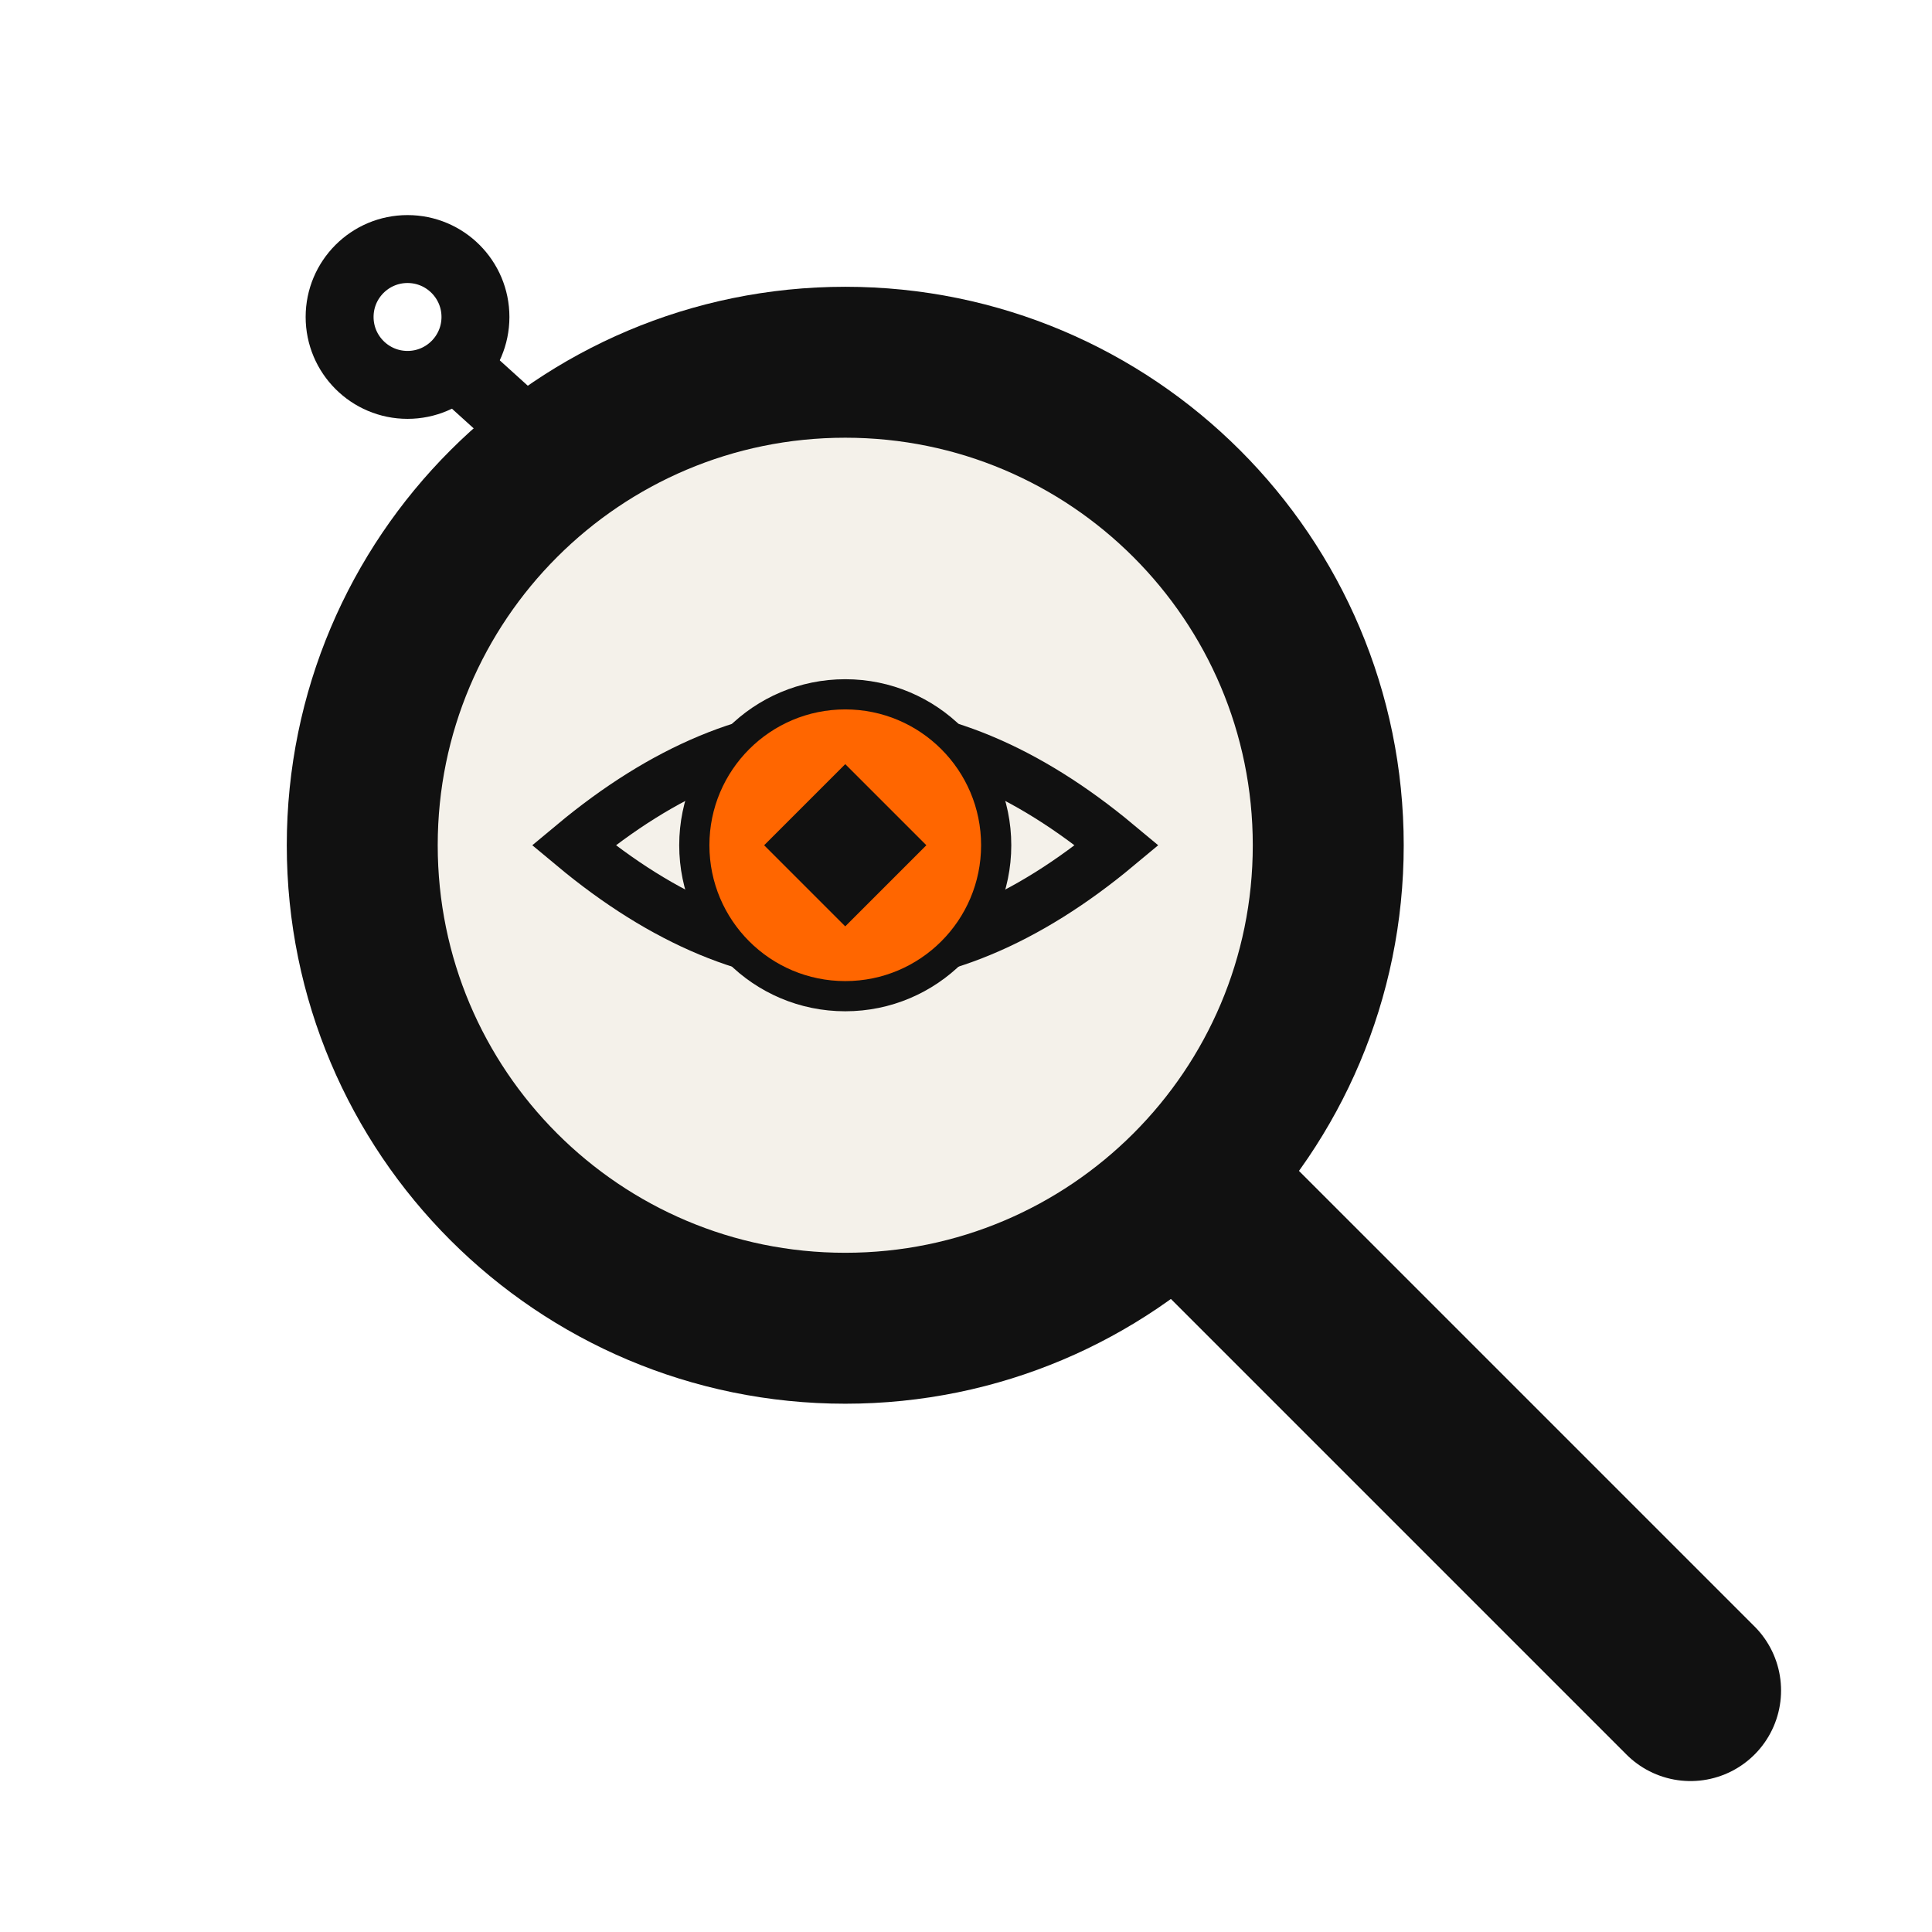
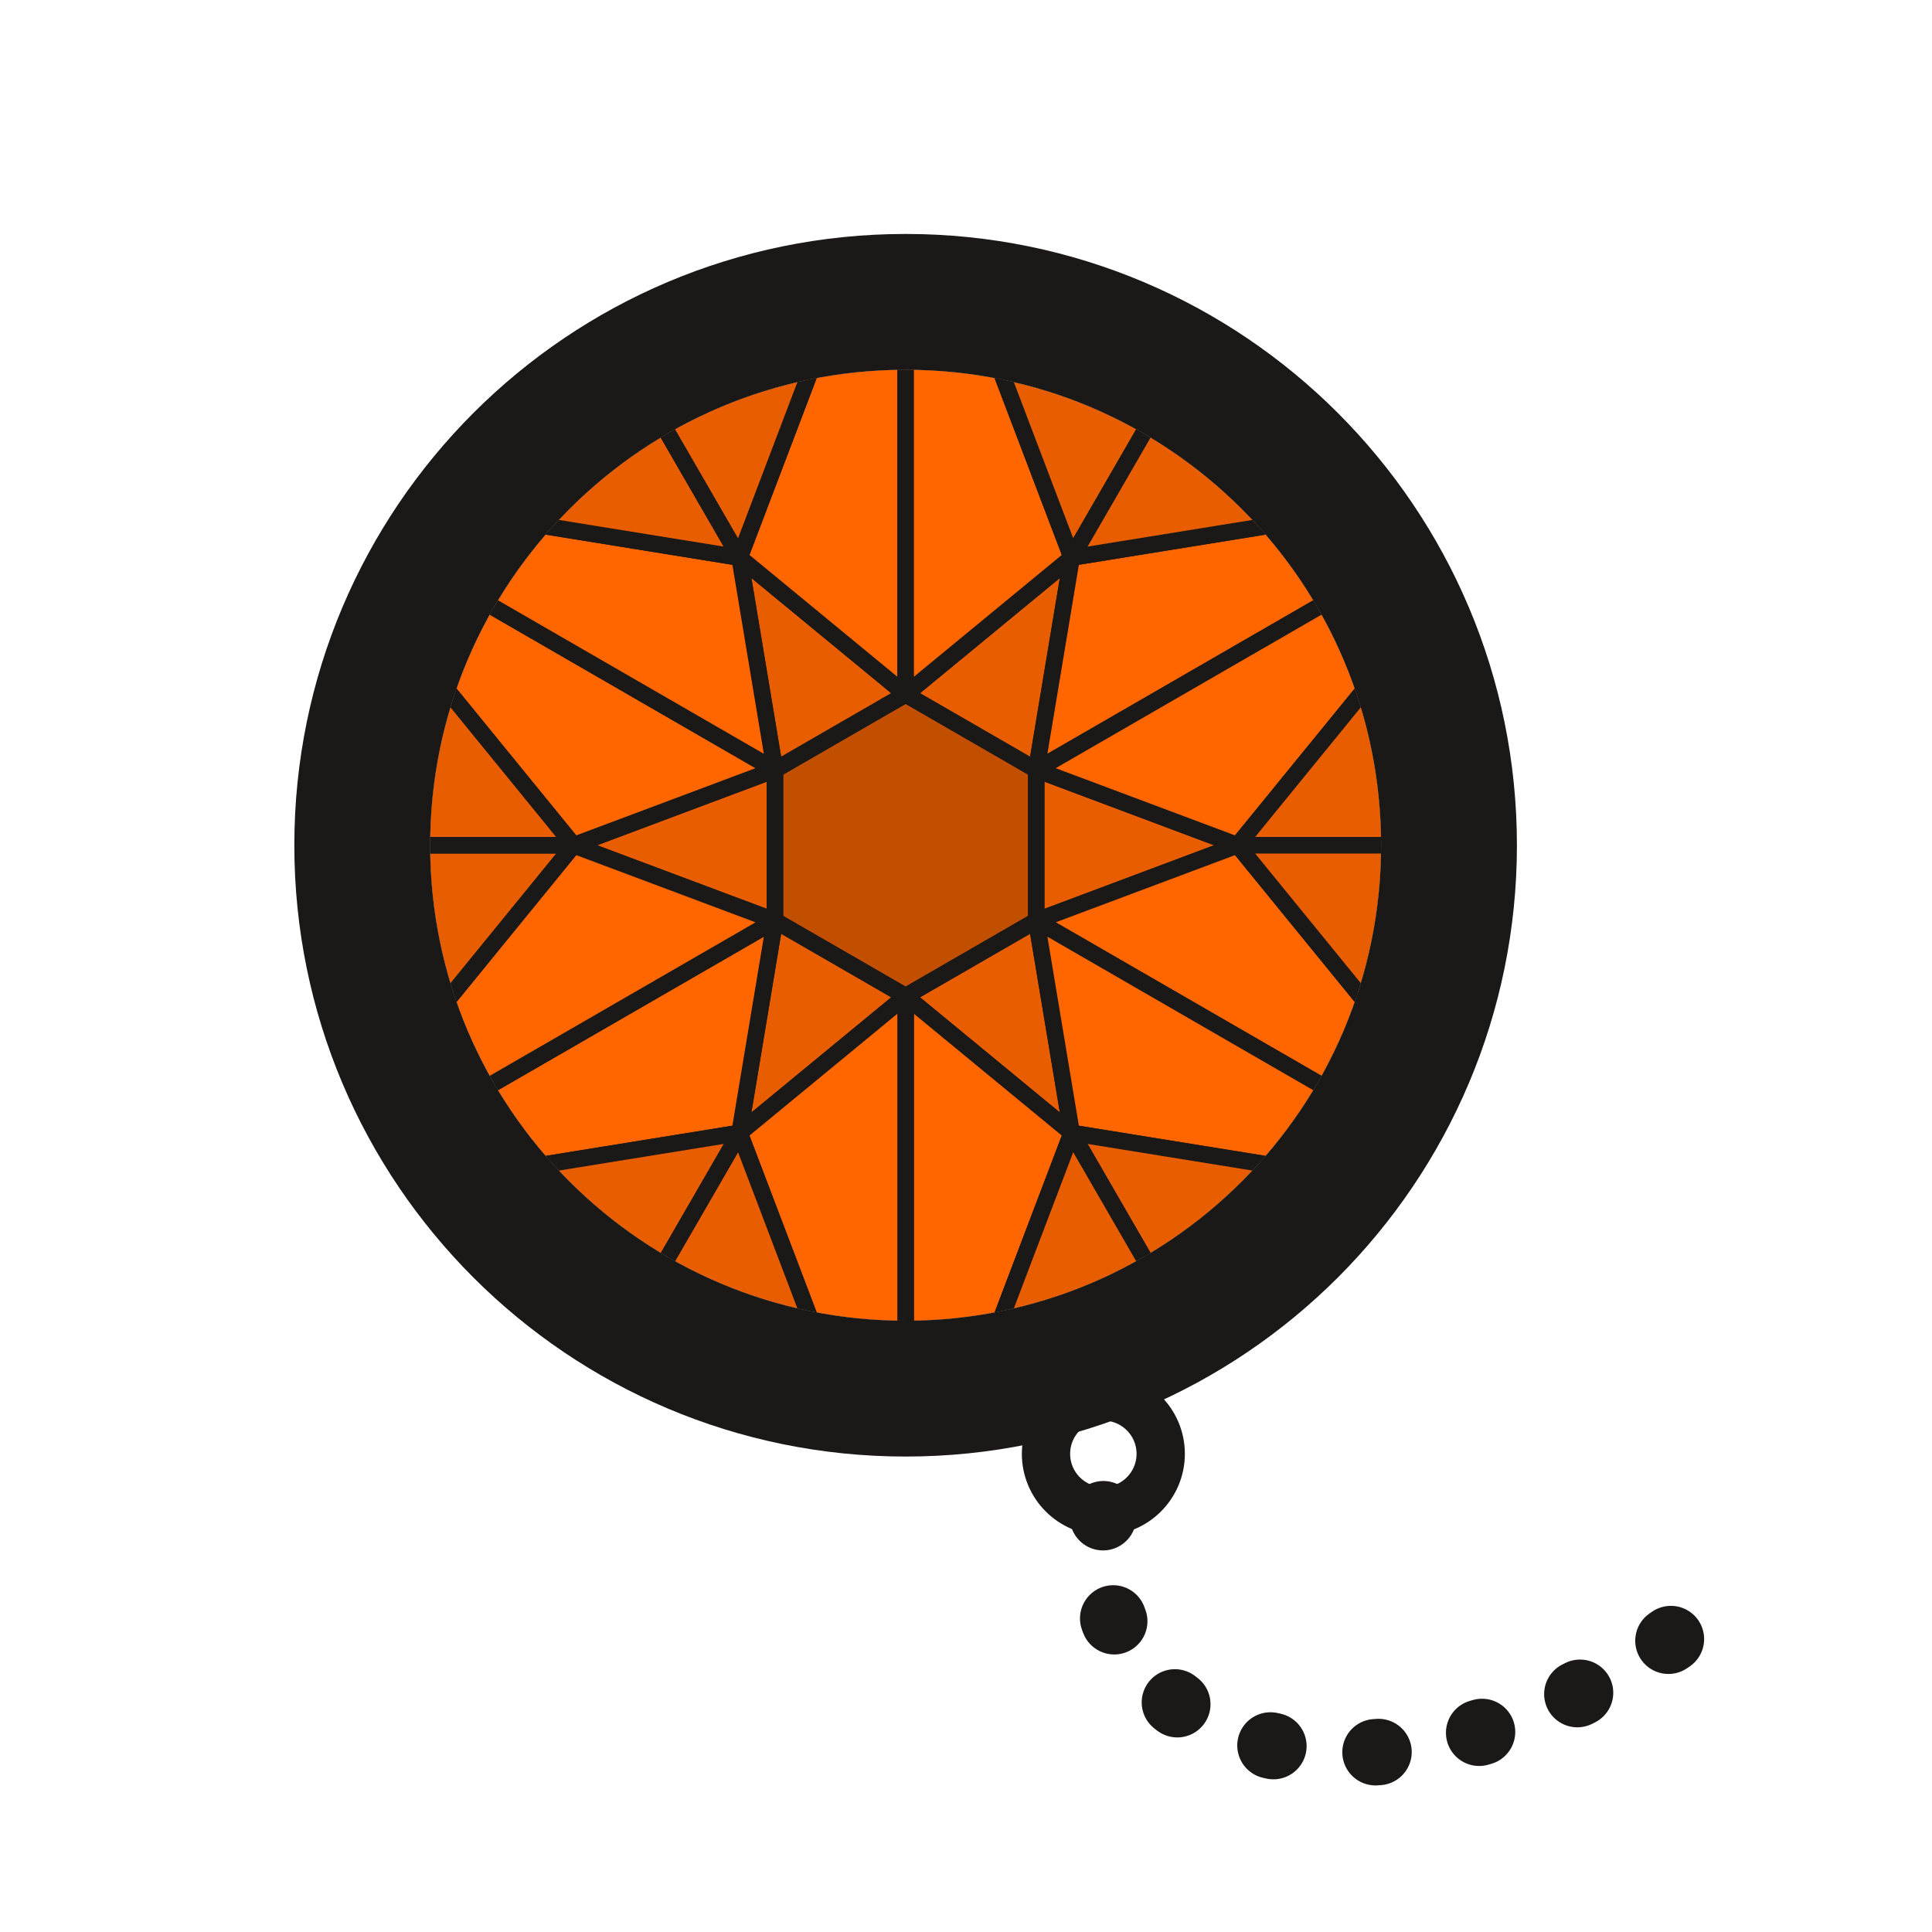
<svg xmlns="http://www.w3.org/2000/svg" viewBox="0 0 64 64">
-   <line x1="19.7" y1="16.3" x2="15.5" y2="12.5" stroke="#111111" stroke-width="2.25" />
-   <circle cx="13.5" cy="10.5" r="2.25" fill="none" stroke="#111111" stroke-width="2.25" />
-   <line x1="39.3" y1="39.3" x2="56" y2="56" stroke="#111111" stroke-width="6" stroke-linecap="round" />
-   <circle cx="28" cy="28" r="16" fill="#f4f1ea" stroke="#111111" stroke-width="5" />
-   <path d="M19,28 Q28,20.5 37,28 Q28,35.5 19,28 Z" fill="none" stroke="#111111" stroke-width="1.75" />
-   <circle cx="28" cy="28" r="5" fill="#ff6600" stroke="#111111" stroke-width="1" />
-   <rect x="26.1" y="26.1" width="3.8" height="3.8" fill="#111111" transform="rotate(45 28 28)" />
+   <defs>
+     <clipPath id="monokulo-lens">
+       <circle cx="30" cy="28" r="15.75" />
+     </clipPath>
+   </defs>
+   <g clip-path="url(#monokulo-lens)">
+     <circle cx="30" cy="28" r="15.75" fill="#ff6600" />
+     <path d="M30,23L34.33,25.5L34.33,30.5L30,33L25.67,30.5L25.67,25.5Z" fill="#c24e00" stroke="#1a1917" stroke-width="0.55" stroke-linejoin="round" />
+     <path d="M30,23L34.33,25.5L35.5,18.47Z" fill="#e85d00" stroke="#1a1917" stroke-width="0.55" stroke-linejoin="round" />
+     <path d="M34.33,25.5L34.33,30.5L41,28Z" fill="#e85d00" stroke="#1a1917" stroke-width="0.55" stroke-linejoin="round" />
+     <path d="M34.33,30.5L30,33L35.5,37.53Z" fill="#e85d00" stroke="#1a1917" stroke-width="0.55" stroke-linejoin="round" />
+     <path d="M30,33L25.67,30.5L24.5,37.53Z" fill="#e85d00" stroke="#1a1917" stroke-width="0.55" stroke-linejoin="round" />
+     <path d="M25.67,30.5L25.67,25.5L19,28Z" fill="#e85d00" stroke="#1a1917" stroke-width="0.55" stroke-linejoin="round" />
+     <path d="M25.67,25.5L30,23L24.5,18.47Z" fill="#e85d00" stroke="#1a1917" stroke-width="0.55" stroke-linejoin="round" />
+     <path d="M30,23L24.5,18.47L30,4Z" fill="#ff6600" stroke="#1a1917" stroke-width="0.55" stroke-linejoin="round" />
+     <path d="M30,23L30,4L35.5,18.47Z" fill="#ff6600" stroke="#1a1917" stroke-width="0.55" stroke-linejoin="round" />
+     <path d="M34.33,25.5L35.5,18.47L50.78,16Z" fill="#ff6600" stroke="#1a1917" stroke-width="0.55" stroke-linejoin="round" />
+     <path d="M34.33,25.5L50.78,16L41,28Z" fill="#ff6600" stroke="#1a1917" stroke-width="0.55" stroke-linejoin="round" />
+     <path d="M34.33,30.5L41,28L50.78,40Z" fill="#ff6600" stroke="#1a1917" stroke-width="0.55" stroke-linejoin="round" />
+     <path d="M34.33,30.5L50.78,40L35.5,37.53Z" fill="#ff6600" stroke="#1a1917" stroke-width="0.55" stroke-linejoin="round" />
+     <path d="M30,33L35.5,37.53L30,52Z" fill="#ff6600" stroke="#1a1917" stroke-width="0.55" stroke-linejoin="round" />
+     <path d="M30,33L30,52L24.5,37.53Z" fill="#ff6600" stroke="#1a1917" stroke-width="0.55" stroke-linejoin="round" />
+     <path d="M25.67,30.5L24.5,37.53L9.22,40Z" fill="#ff6600" stroke="#1a1917" stroke-width="0.55" stroke-linejoin="round" />
+     <path d="M25.67,30.5L9.22,40L19,28Z" fill="#ff6600" stroke="#1a1917" stroke-width="0.55" stroke-linejoin="round" />
+     <path d="M25.67,25.5L19,28L9.22,16Z" fill="#ff6600" stroke="#1a1917" stroke-width="0.55" stroke-linejoin="round" />
+     <path d="M25.67,25.5L9.22,16L24.5,18.47Z" fill="#ff6600" stroke="#1a1917" stroke-width="0.55" stroke-linejoin="round" />
+     <path d="M35.5,18.47L30,4L42,7.22Z" fill="#e85d00" stroke="#1a1917" stroke-width="0.55" stroke-linejoin="round" />
+     <path d="M35.5,18.47L42,7.22L50.78,16Z" fill="#e85d00" stroke="#1a1917" stroke-width="0.55" stroke-linejoin="round" />
+     <path d="M41,28L50.78,16L54,28Z" fill="#e85d00" stroke="#1a1917" stroke-width="0.55" stroke-linejoin="round" />
+     <path d="M41,28L54,28L50.78,40Z" fill="#e85d00" stroke="#1a1917" stroke-width="0.55" stroke-linejoin="round" />
+     <path d="M35.5,37.53L50.78,40L42,48.78Z" fill="#e85d00" stroke="#1a1917" stroke-width="0.55" stroke-linejoin="round" />
+     <path d="M35.5,37.53L42,48.78L30,52Z" fill="#e85d00" stroke="#1a1917" stroke-width="0.55" stroke-linejoin="round" />
+     <path d="M24.5,37.53L30,52L18,48.78Z" fill="#e85d00" stroke="#1a1917" stroke-width="0.55" stroke-linejoin="round" />
+     <path d="M24.5,37.53L18,48.78L9.22,40Z" fill="#e85d00" stroke="#1a1917" stroke-width="0.55" stroke-linejoin="round" />
+     <path d="M19,28L9.22,40L6,28Z" fill="#e85d00" stroke="#1a1917" stroke-width="0.55" stroke-linejoin="round" />
+     <path d="M19,28L6,28L9.22,16Z" fill="#e85d00" stroke="#1a1917" stroke-width="0.55" stroke-linejoin="round" />
+     <path d="M24.5,18.47L9.22,16L18,7.22Z" fill="#e85d00" stroke="#1a1917" stroke-width="0.55" stroke-linejoin="round" />
+     <path d="M24.5,18.47L18,7.22L30,4Z" fill="#e85d00" stroke="#1a1917" stroke-width="0.55" stroke-linejoin="round" />
+   </g>
+   <circle cx="30" cy="28" r="18" fill="none" stroke="#1a1917" stroke-width="4.5" />
+   <circle cx="36.55" cy="48.16" r="1.9" fill="none" stroke="#1a1917" stroke-width="1.6" />
+   <path d="M36.55,50.16 C35.55,58.16 45.55,61.16 55.55,54.16" fill="none" stroke="#1a1917" stroke-width="2.2" stroke-linecap="round" stroke-dasharray="0.1 3.4" />
</svg>
